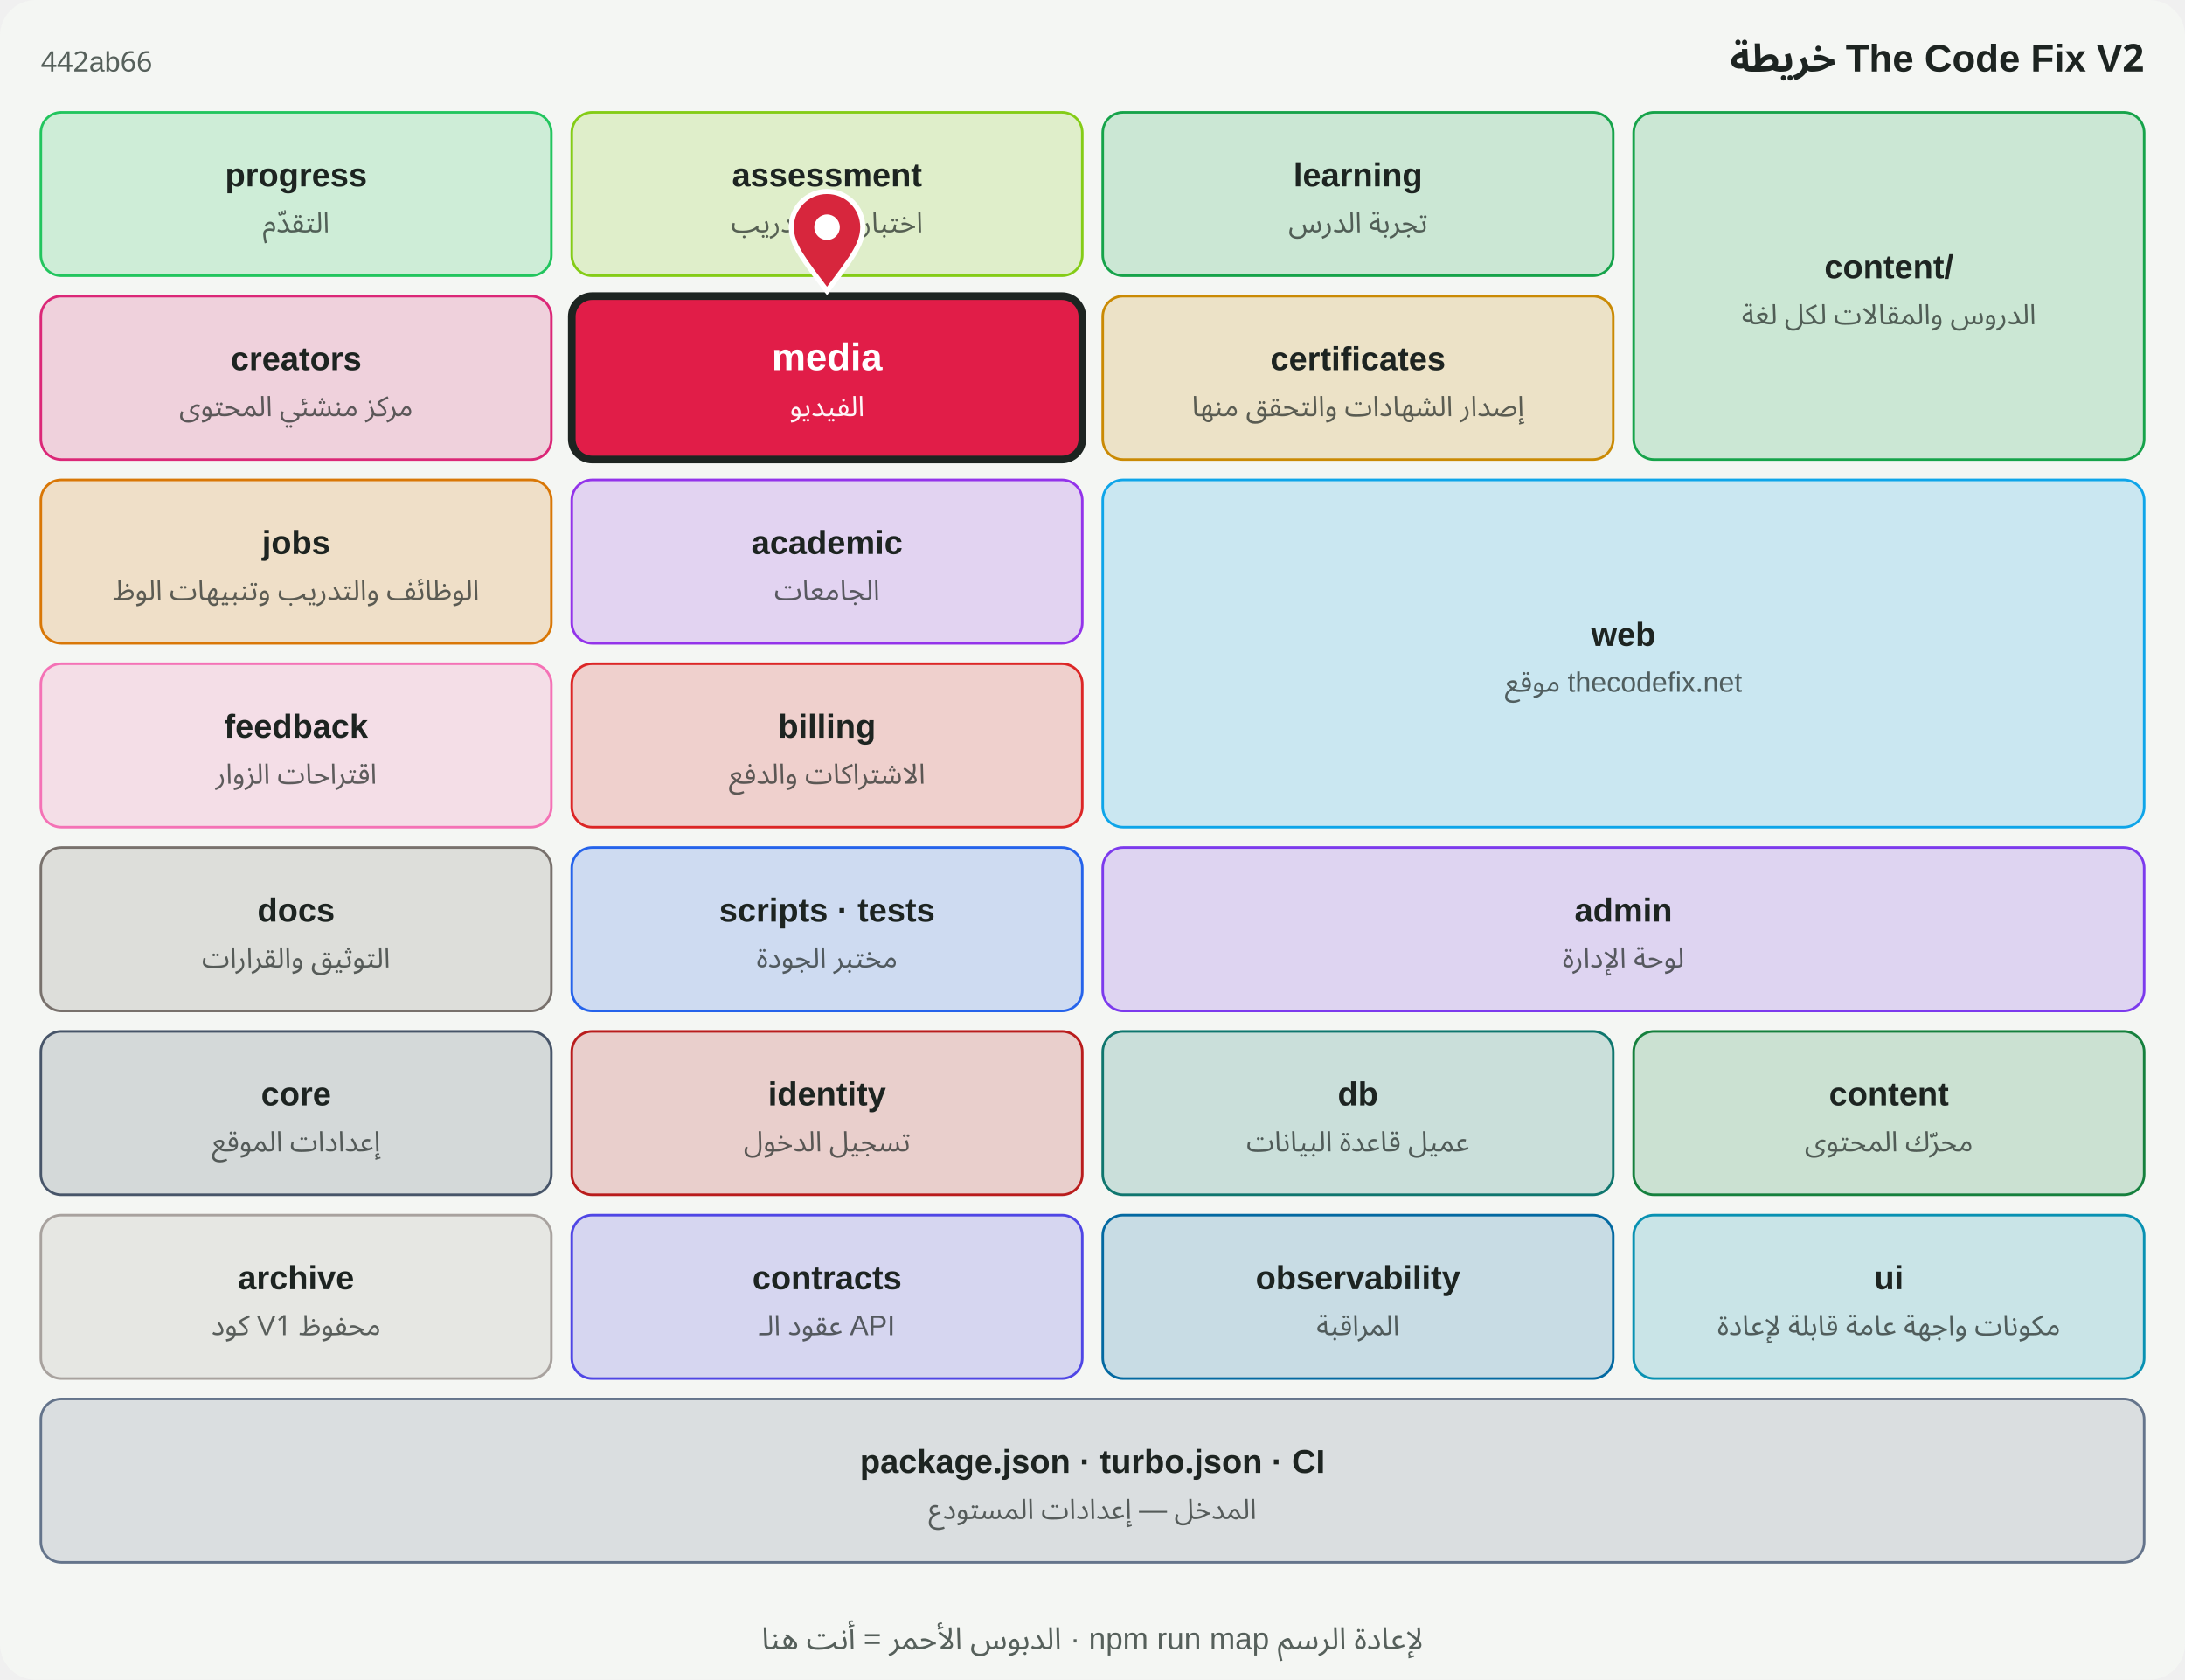
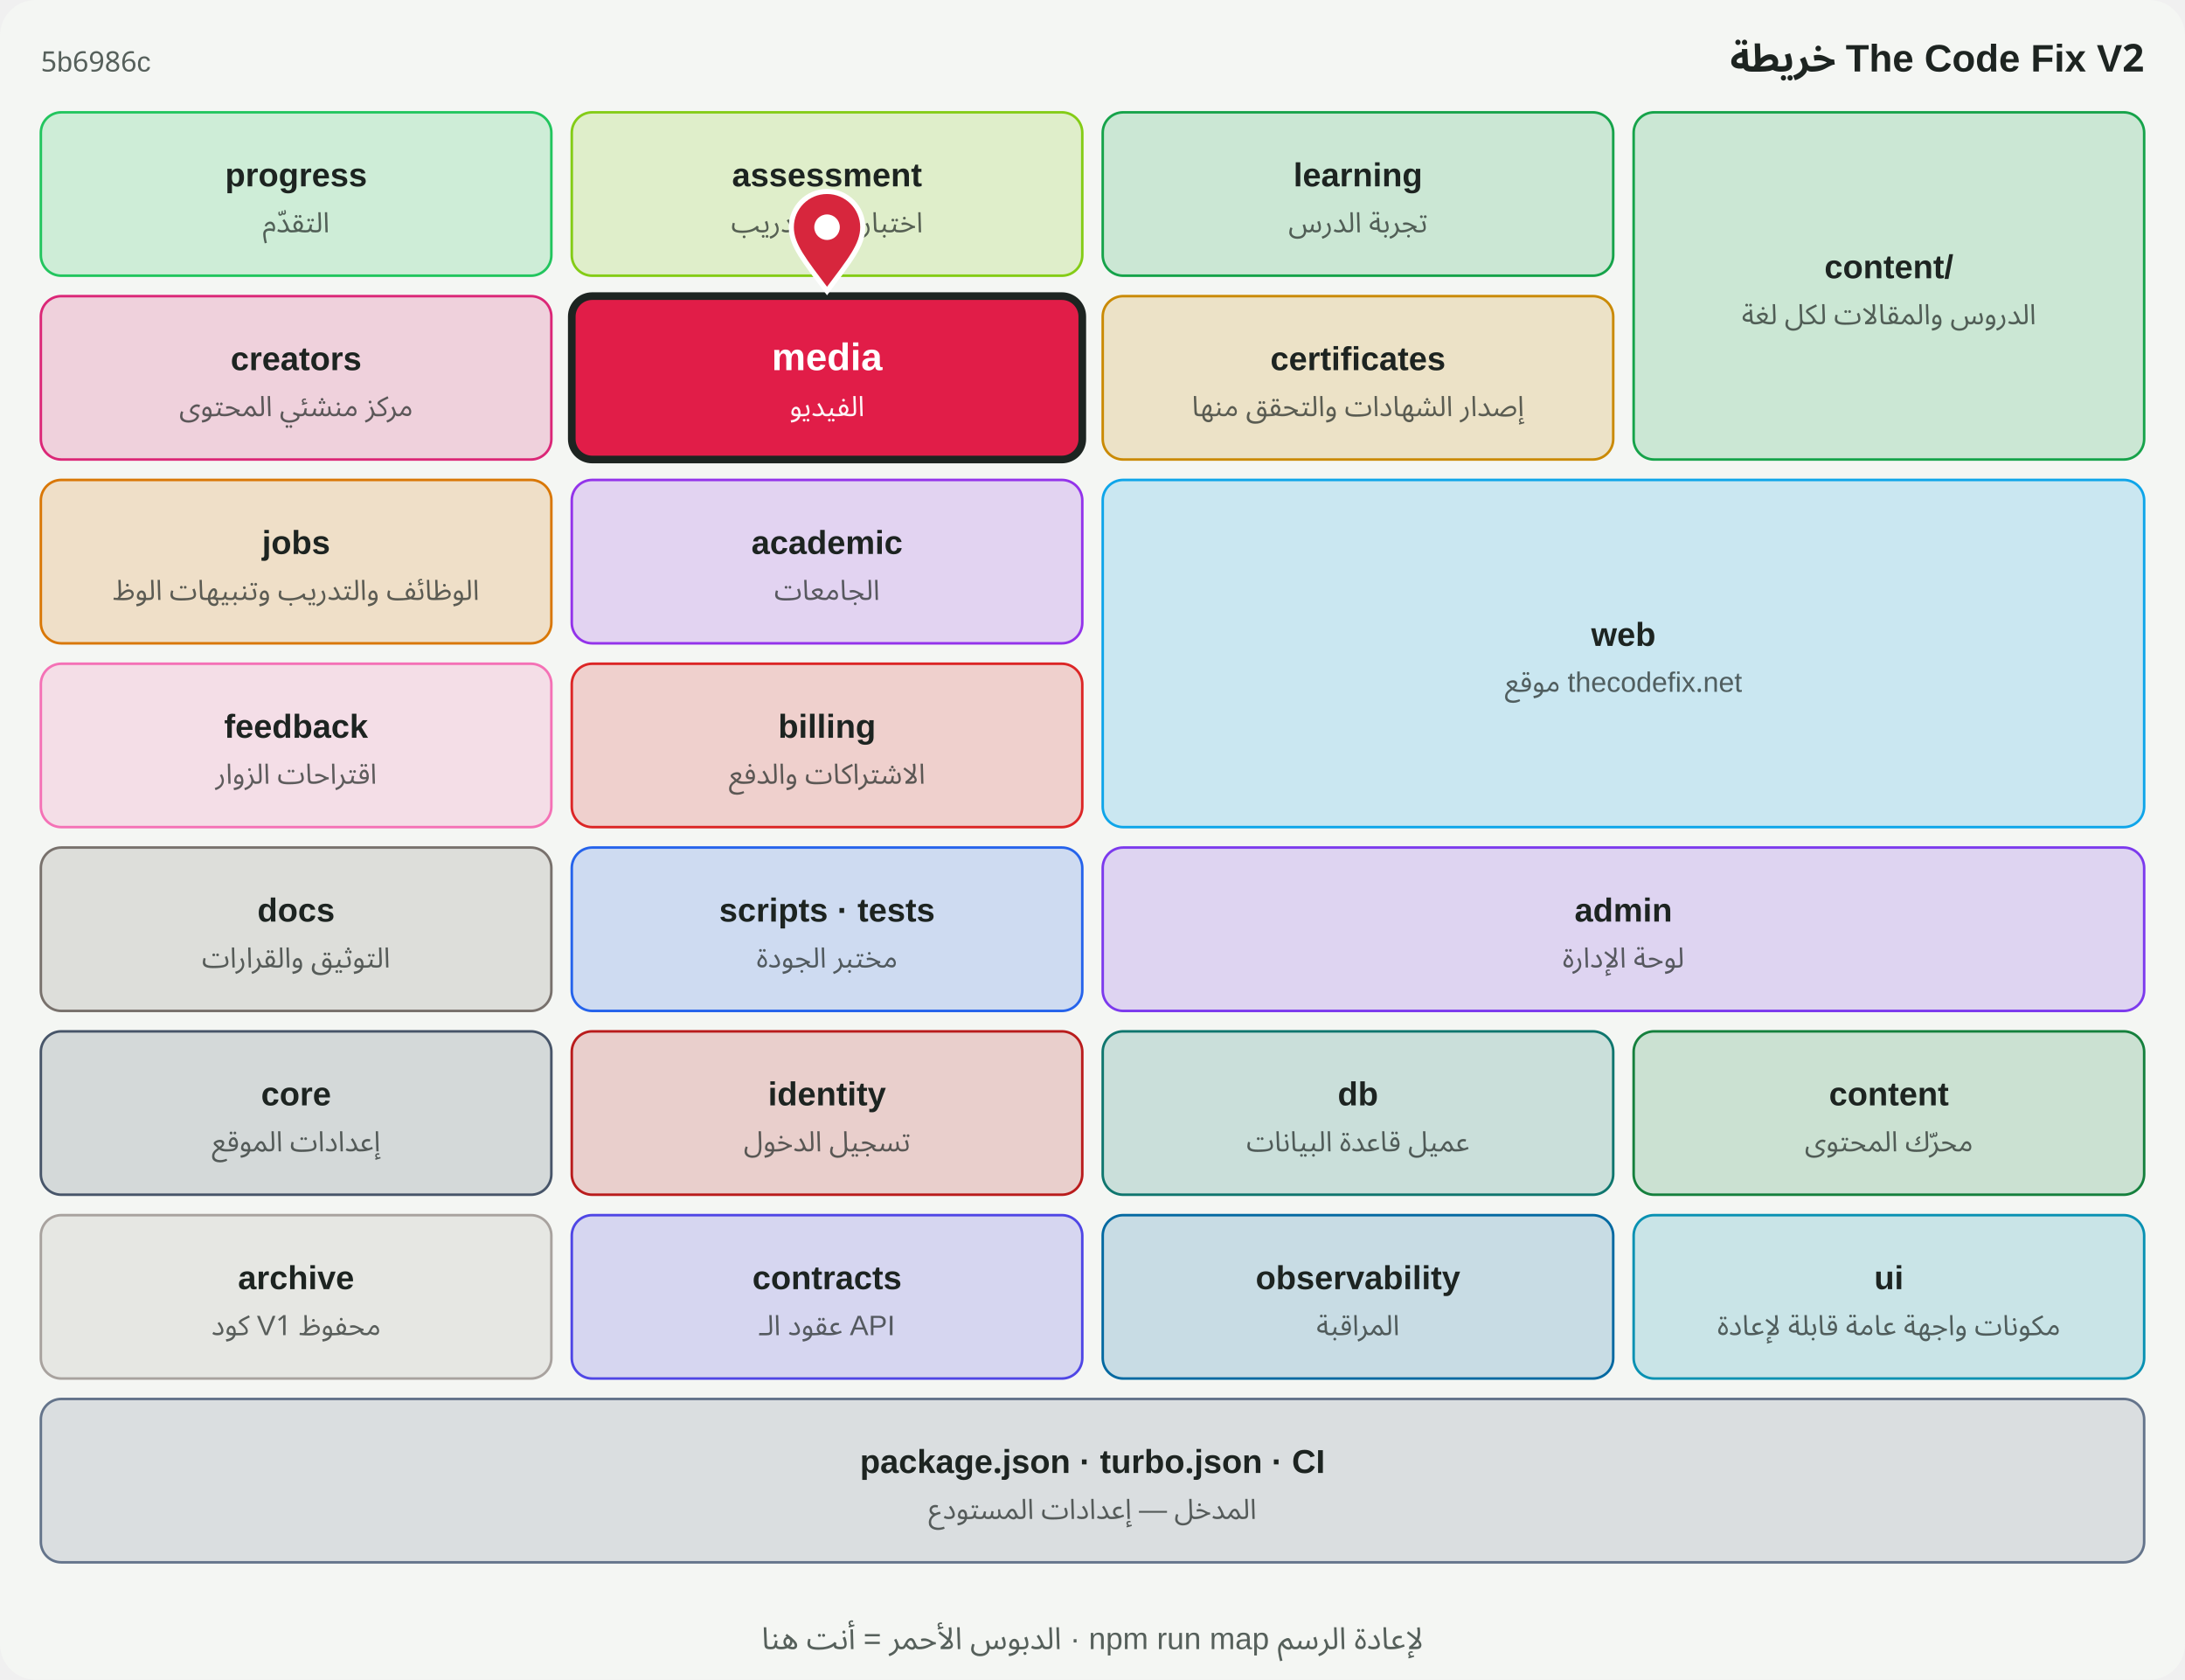
<svg xmlns="http://www.w3.org/2000/svg" viewBox="0 0 856 658" width="856" height="658" font-family="'Segoe UI', Tahoma, 'Noto Sans Arabic', Arial, sans-serif" role="img" aria-label="خريطة مشروع The Code Fix — الفيديو: مزوّدات الاستضافة وتتبّع المشاهدة (جديد) (@tcf/media)">
  <rect width="856" height="658" rx="14" fill="#f4f6f3" />
  <text x="840" y="28" text-anchor="end" font-size="15" font-weight="700" fill="#1d2421">خريطة The Code Fix V2</text>
-   <text x="16" y="28" font-size="11" fill="#56605b">442ab66</text>
+   <text x="16" y="28" font-size="11" fill="#56605b">5b6986c</text>
  <g>
    <rect x="640" y="44" width="200" height="136" rx="8" fill="#16a34a" fill-opacity="0.18" stroke="#16a34a" stroke-width="1" />
    <text x="740" y="109" text-anchor="middle" font-size="13" font-weight="600" fill="#1d2421">content/</text>
    <text x="740" y="127" text-anchor="middle" font-size="11" fill="#1d2421" fill-opacity="0.7">الدروس والمقالات لكل لغة</text>
  </g>
  <g>
    <rect x="432" y="44" width="200" height="64" rx="8" fill="#16a34a" fill-opacity="0.18" stroke="#16a34a" stroke-width="1" />
    <text x="532" y="73" text-anchor="middle" font-size="13" font-weight="600" fill="#1d2421">learning</text>
    <text x="532" y="91" text-anchor="middle" font-size="11" fill="#1d2421" fill-opacity="0.7">تجربة الدرس</text>
  </g>
  <g>
    <rect x="224" y="44" width="200" height="64" rx="8" fill="#84cc16" fill-opacity="0.18" stroke="#84cc16" stroke-width="1" />
    <text x="324" y="73" text-anchor="middle" font-size="13" font-weight="600" fill="#1d2421">assessment</text>
    <text x="324" y="91" text-anchor="middle" font-size="11" fill="#1d2421" fill-opacity="0.7">اختبارات التدريب</text>
  </g>
  <g>
    <rect x="16" y="44" width="200" height="64" rx="8" fill="#22c55e" fill-opacity="0.18" stroke="#22c55e" stroke-width="1" />
    <text x="116" y="73" text-anchor="middle" font-size="13" font-weight="600" fill="#1d2421">progress</text>
    <text x="116" y="91" text-anchor="middle" font-size="11" fill="#1d2421" fill-opacity="0.7">التقدّم</text>
  </g>
  <g>
    <rect x="432" y="116" width="200" height="64" rx="8" fill="#ca8a04" fill-opacity="0.18" stroke="#ca8a04" stroke-width="1" />
    <text x="532" y="145" text-anchor="middle" font-size="13" font-weight="600" fill="#1d2421">certificates</text>
    <text x="532" y="163" text-anchor="middle" font-size="11" fill="#1d2421" fill-opacity="0.7">إصدار الشهادات والتحقق منها</text>
  </g>
  <g>
    <rect x="224" y="116" width="200" height="64" rx="8" fill="#e11d48" fill-opacity="1" stroke="#1d2421" stroke-width="3" />
    <text x="324" y="145" text-anchor="middle" font-size="15" font-weight="700" fill="#ffffff">media</text>
    <text x="324" y="163" text-anchor="middle" font-size="11" fill="#ffffff" fill-opacity="0.95">الفيديو</text>
  </g>
  <path d="M324 114 c-9 -12 -14 -18 -14 -25 a14 14 0 0 1 28 0 c0 7 -5 13 -14 25z" fill="#d7263d" stroke="#fff" stroke-width="2" />
  <circle cx="324" cy="89" r="5" fill="#fff" />
  <g>
    <rect x="16" y="116" width="200" height="64" rx="8" fill="#db2777" fill-opacity="0.18" stroke="#db2777" stroke-width="1" />
    <text x="116" y="145" text-anchor="middle" font-size="13" font-weight="600" fill="#1d2421">creators</text>
    <text x="116" y="163" text-anchor="middle" font-size="11" fill="#1d2421" fill-opacity="0.7">مركز منشئي المحتوى</text>
  </g>
  <g>
    <rect x="432" y="188" width="408" height="136" rx="8" fill="#0ea5e9" fill-opacity="0.18" stroke="#0ea5e9" stroke-width="1" />
    <text x="636" y="253" text-anchor="middle" font-size="13" font-weight="600" fill="#1d2421">web</text>
    <text x="636" y="271" text-anchor="middle" font-size="11" fill="#1d2421" fill-opacity="0.7">موقع thecodefix.net</text>
  </g>
  <g>
    <rect x="224" y="188" width="200" height="64" rx="8" fill="#9333ea" fill-opacity="0.18" stroke="#9333ea" stroke-width="1" />
    <text x="324" y="217" text-anchor="middle" font-size="13" font-weight="600" fill="#1d2421">academic</text>
    <text x="324" y="235" text-anchor="middle" font-size="11" fill="#1d2421" fill-opacity="0.7">الجامعات</text>
  </g>
  <g>
    <rect x="16" y="188" width="200" height="64" rx="8" fill="#d97706" fill-opacity="0.18" stroke="#d97706" stroke-width="1" />
    <text x="116" y="217" text-anchor="middle" font-size="13" font-weight="600" fill="#1d2421">jobs</text>
    <text x="116" y="235" text-anchor="middle" font-size="11" fill="#1d2421" fill-opacity="0.7">الوظائف والتدريب وتنبيهات الوظ</text>
  </g>
  <g>
    <rect x="224" y="260" width="200" height="64" rx="8" fill="#dc2626" fill-opacity="0.18" stroke="#dc2626" stroke-width="1" />
    <text x="324" y="289" text-anchor="middle" font-size="13" font-weight="600" fill="#1d2421">billing</text>
    <text x="324" y="307" text-anchor="middle" font-size="11" fill="#1d2421" fill-opacity="0.7">الاشتراكات والدفع</text>
  </g>
  <g>
    <rect x="16" y="260" width="200" height="64" rx="8" fill="#f472b6" fill-opacity="0.18" stroke="#f472b6" stroke-width="1" />
    <text x="116" y="289" text-anchor="middle" font-size="13" font-weight="600" fill="#1d2421">feedback</text>
    <text x="116" y="307" text-anchor="middle" font-size="11" fill="#1d2421" fill-opacity="0.7">اقتراحات الزوار</text>
  </g>
  <g>
    <rect x="432" y="332" width="408" height="64" rx="8" fill="#7c3aed" fill-opacity="0.18" stroke="#7c3aed" stroke-width="1" />
    <text x="636" y="361" text-anchor="middle" font-size="13" font-weight="600" fill="#1d2421">admin</text>
    <text x="636" y="379" text-anchor="middle" font-size="11" fill="#1d2421" fill-opacity="0.7">لوحة الإدارة</text>
  </g>
  <g>
    <rect x="224" y="332" width="200" height="64" rx="8" fill="#2563eb" fill-opacity="0.18" stroke="#2563eb" stroke-width="1" />
    <text x="324" y="361" text-anchor="middle" font-size="13" font-weight="600" fill="#1d2421">scripts · tests</text>
    <text x="324" y="379" text-anchor="middle" font-size="11" fill="#1d2421" fill-opacity="0.7">مختبر الجودة</text>
  </g>
  <g>
    <rect x="16" y="332" width="200" height="64" rx="8" fill="#78716c" fill-opacity="0.18" stroke="#78716c" stroke-width="1" />
    <text x="116" y="361" text-anchor="middle" font-size="13" font-weight="600" fill="#1d2421">docs</text>
    <text x="116" y="379" text-anchor="middle" font-size="11" fill="#1d2421" fill-opacity="0.7">التوثيق والقرارات</text>
  </g>
  <g>
    <rect x="640" y="404" width="200" height="64" rx="8" fill="#15803d" fill-opacity="0.18" stroke="#15803d" stroke-width="1" />
    <text x="740" y="433" text-anchor="middle" font-size="13" font-weight="600" fill="#1d2421">content</text>
    <text x="740" y="451" text-anchor="middle" font-size="11" fill="#1d2421" fill-opacity="0.7">محرّك المحتوى</text>
  </g>
  <g>
    <rect x="432" y="404" width="200" height="64" rx="8" fill="#0f766e" fill-opacity="0.18" stroke="#0f766e" stroke-width="1" />
    <text x="532" y="433" text-anchor="middle" font-size="13" font-weight="600" fill="#1d2421">db</text>
    <text x="532" y="451" text-anchor="middle" font-size="11" fill="#1d2421" fill-opacity="0.7">عميل قاعدة البيانات</text>
  </g>
  <g>
    <rect x="224" y="404" width="200" height="64" rx="8" fill="#b91c1c" fill-opacity="0.18" stroke="#b91c1c" stroke-width="1" />
    <text x="324" y="433" text-anchor="middle" font-size="13" font-weight="600" fill="#1d2421">identity</text>
    <text x="324" y="451" text-anchor="middle" font-size="11" fill="#1d2421" fill-opacity="0.7">تسجيل الدخول</text>
  </g>
  <g>
    <rect x="16" y="404" width="200" height="64" rx="8" fill="#475569" fill-opacity="0.18" stroke="#475569" stroke-width="1" />
    <text x="116" y="433" text-anchor="middle" font-size="13" font-weight="600" fill="#1d2421">core</text>
    <text x="116" y="451" text-anchor="middle" font-size="11" fill="#1d2421" fill-opacity="0.7">إعدادات الموقع</text>
  </g>
  <g>
    <rect x="640" y="476" width="200" height="64" rx="8" fill="#0891b2" fill-opacity="0.18" stroke="#0891b2" stroke-width="1" />
    <text x="740" y="505" text-anchor="middle" font-size="13" font-weight="600" fill="#1d2421">ui</text>
    <text x="740" y="523" text-anchor="middle" font-size="11" fill="#1d2421" fill-opacity="0.7">مكونات واجهة عامة قابلة لإعادة</text>
  </g>
  <g>
    <rect x="432" y="476" width="200" height="64" rx="8" fill="#0369a1" fill-opacity="0.18" stroke="#0369a1" stroke-width="1" />
    <text x="532" y="505" text-anchor="middle" font-size="13" font-weight="600" fill="#1d2421">observability</text>
    <text x="532" y="523" text-anchor="middle" font-size="11" fill="#1d2421" fill-opacity="0.7">المراقبة</text>
  </g>
  <g>
    <rect x="224" y="476" width="200" height="64" rx="8" fill="#4f46e5" fill-opacity="0.18" stroke="#4f46e5" stroke-width="1" />
    <text x="324" y="505" text-anchor="middle" font-size="13" font-weight="600" fill="#1d2421">contracts</text>
    <text x="324" y="523" text-anchor="middle" font-size="11" fill="#1d2421" fill-opacity="0.7">عقود الـ API</text>
  </g>
  <g>
    <rect x="16" y="476" width="200" height="64" rx="8" fill="#a8a29e" fill-opacity="0.18" stroke="#a8a29e" stroke-width="1" />
    <text x="116" y="505" text-anchor="middle" font-size="13" font-weight="600" fill="#1d2421">archive</text>
    <text x="116" y="523" text-anchor="middle" font-size="11" fill="#1d2421" fill-opacity="0.7">كود V1 محفوظ</text>
  </g>
  <g>
    <rect x="16" y="548" width="824" height="64" rx="8" fill="#64748b" fill-opacity="0.18" stroke="#64748b" stroke-width="1" />
    <text x="428" y="577" text-anchor="middle" font-size="13" font-weight="600" fill="#1d2421">package.json · turbo.json · CI</text>
    <text x="428" y="595" text-anchor="middle" font-size="11" fill="#1d2421" fill-opacity="0.7">المدخل — إعدادات المستودع</text>
  </g>
  <text x="428" y="646" text-anchor="middle" font-size="12" fill="#56605b">الدبوس الأحمر = أنت هنا · npm run map لإعادة الرسم</text>
</svg>
